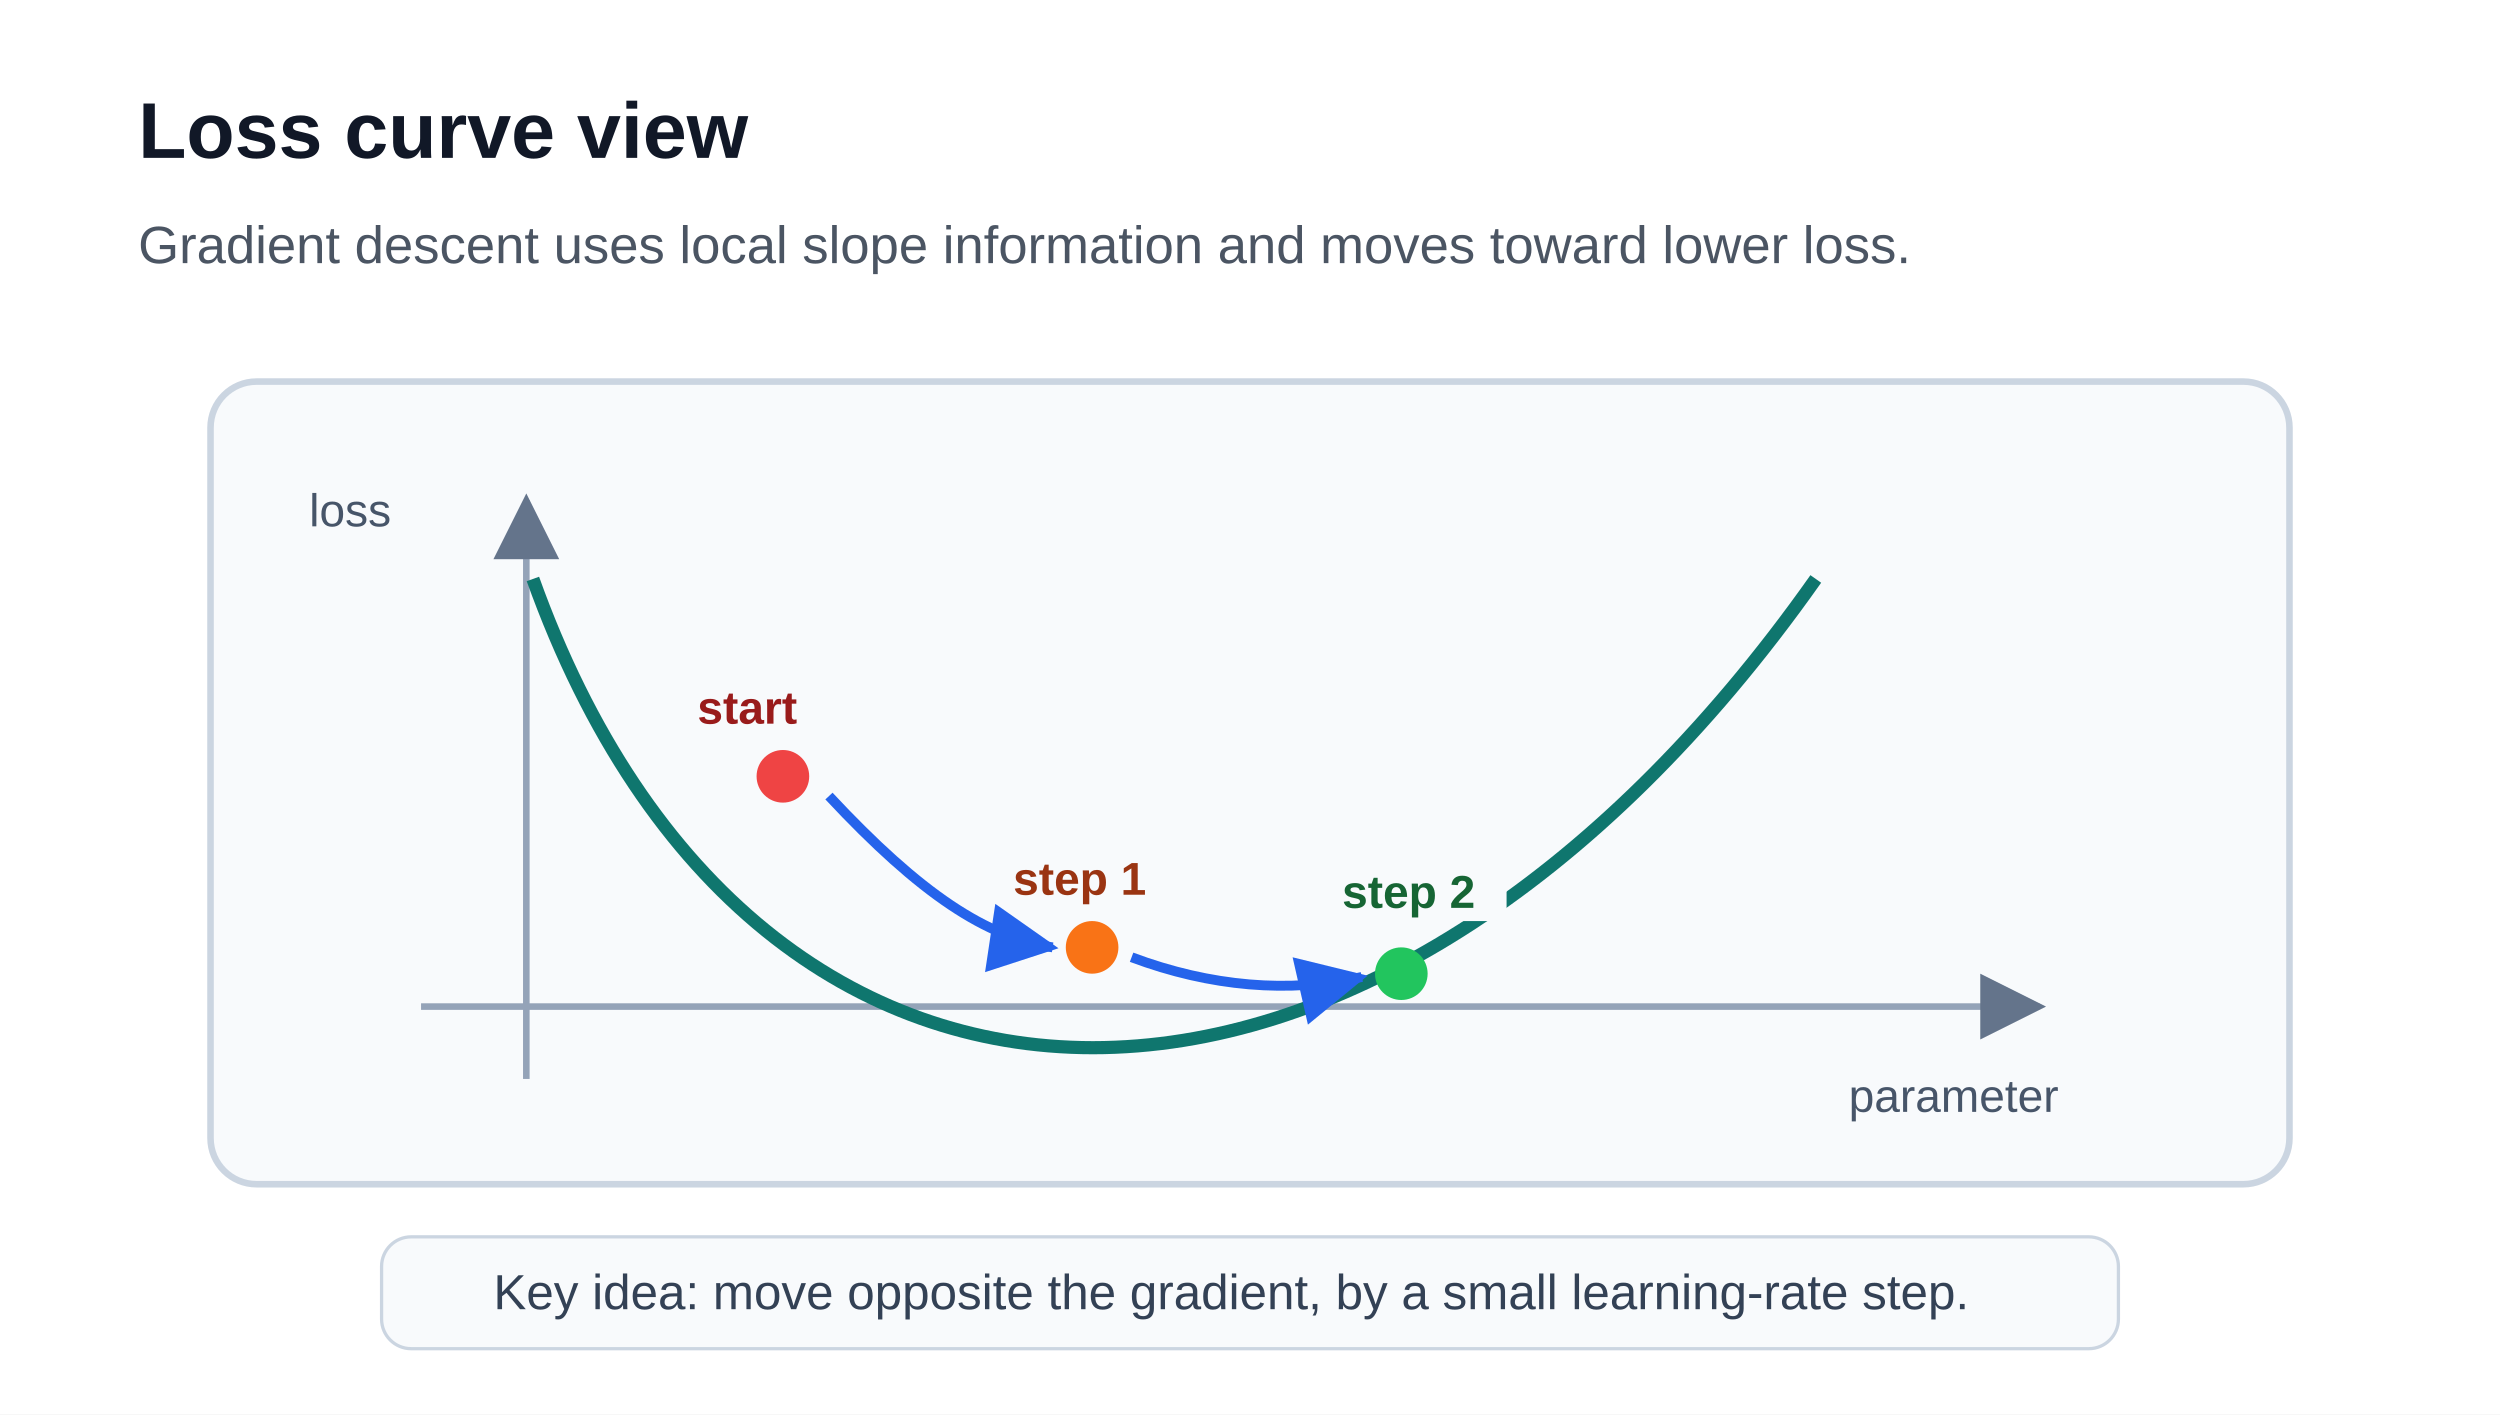
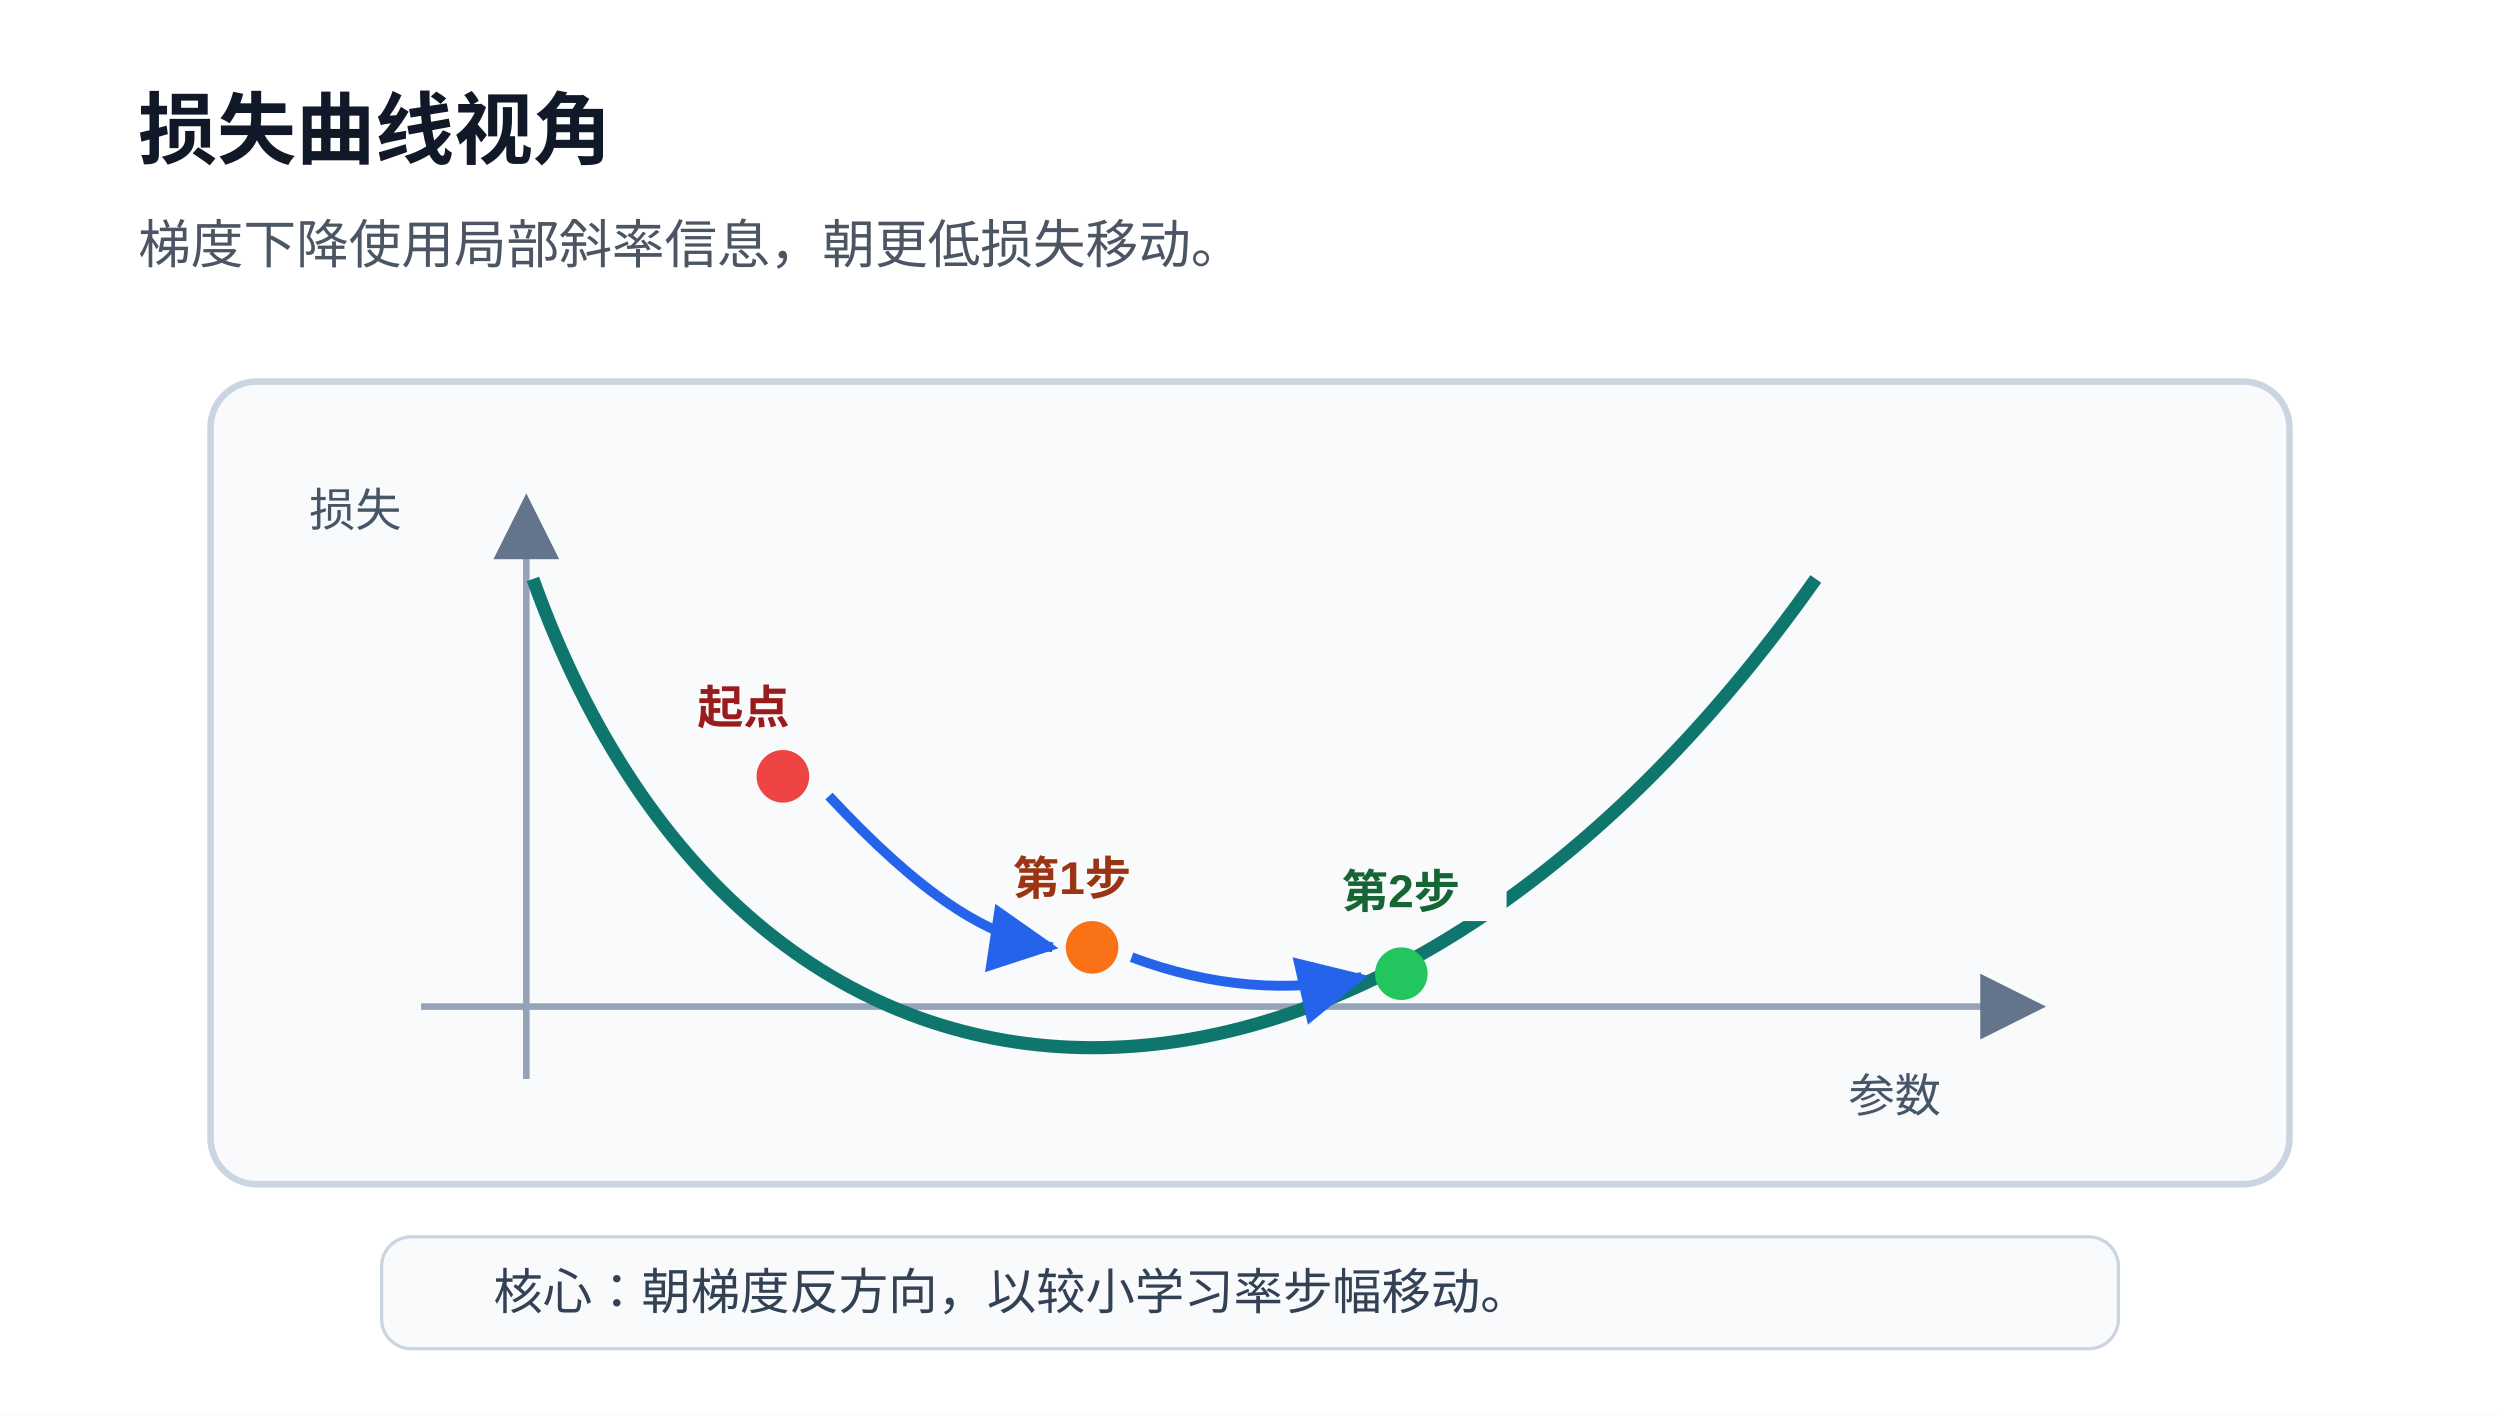
<svg xmlns="http://www.w3.org/2000/svg" viewBox="0 0 760 430" role="img" aria-labelledby="title desc">
  <rect width="760" height="430" fill="#ffffff" />
  <defs>
    <marker id="arrow-gray" markerWidth="10" markerHeight="10" refX="9" refY="5" orient="auto">
      <path d="M0 0 L10 5 L0 10 Z" fill="#64748b" />
    </marker>
    <marker id="arrow-blue" markerWidth="7" markerHeight="7" refX="6.4" refY="3.5" orient="auto">
      <path d="M0 0 L7 3.5 L0 7 Z" fill="#2563eb" />
    </marker>
  </defs>
  <g font-family="Arial, sans-serif">
-     <text x="42" y="48" font-size="24" font-weight="700" fill="#111827">Loss curve view</text>
-     <text x="42" y="80" font-size="16" fill="#4b5563">Gradient descent uses local slope information and moves toward lower loss.</text>
+     <text x="42" y="48" font-size="24" font-weight="700" fill="#111827">损失曲线视角</text>
+     <text x="42" y="80" font-size="16" fill="#4b5563">梯度下降使用局部斜率信息，朝更低损失移动。</text>
    <rect x="64" y="116" width="632" height="244" rx="14" fill="#f8fafc" stroke="#cbd5e1" stroke-width="2" />
    <line x1="128" y1="306" x2="620" y2="306" stroke="#94a3b8" stroke-width="2" marker-end="url(#arrow-gray)" />
    <line x1="160" y1="328" x2="160" y2="152" stroke="#94a3b8" stroke-width="2" marker-end="url(#arrow-gray)" />
-     <text x="562" y="338" font-size="14" fill="#475569">parameter</text>
-     <text x="94" y="160" font-size="14" fill="#475569">loss</text>
+     <text x="562" y="338" font-size="14" fill="#475569">参数</text>
+     <text x="94" y="160" font-size="14" fill="#475569">损失</text>
    <path d="M162 176 C230 366, 418 366, 552 176" fill="none" stroke="#0f766e" stroke-width="4" />
    <circle cx="238" cy="236" r="8" fill="#ef4444" />
    <rect x="208" y="206" width="48" height="18" rx="4" fill="#f8fafc" />
-     <text x="212" y="220" font-size="14" font-weight="700" fill="#991b1b">start</text>
+     <text x="212" y="220" font-size="14" font-weight="700" fill="#991b1b">起点</text>
    <circle cx="332" cy="288" r="8" fill="#f97316" />
    <rect x="304" y="258" width="54" height="18" rx="4" fill="#f8fafc" />
-     <text x="308" y="272" font-size="14" font-weight="700" fill="#9a3412">step 1</text>
+     <text x="308" y="272" font-size="14" font-weight="700" fill="#9a3412">第1步</text>
    <circle cx="426" cy="296" r="8" fill="#22c55e" />
    <rect x="404" y="262" width="54" height="18" rx="4" fill="#f8fafc" />
-     <text x="408" y="276" font-size="14" font-weight="700" fill="#166534">step 2</text>
+     <text x="408" y="276" font-size="14" font-weight="700" fill="#166534">第2步</text>
    <path d="M252 242 C280 272, 300 285, 320 288" fill="none" stroke="#2563eb" stroke-width="3" marker-end="url(#arrow-blue)" />
    <path d="M344 291 C368 300, 392 302, 414 297" fill="none" stroke="#2563eb" stroke-width="3" marker-end="url(#arrow-blue)" />
    <rect x="116" y="376" width="528" height="34" rx="9" fill="#f8fafc" stroke="#cbd5e1" />
-     <text x="150" y="398" font-size="15" fill="#334155">Key idea: move opposite the gradient, by a small learning-rate step.</text>
+     <text x="150" y="398" font-size="15" fill="#334155">核心：朝梯度反方向，以较小学习率步幅移动。</text>
  </g>
</svg>
